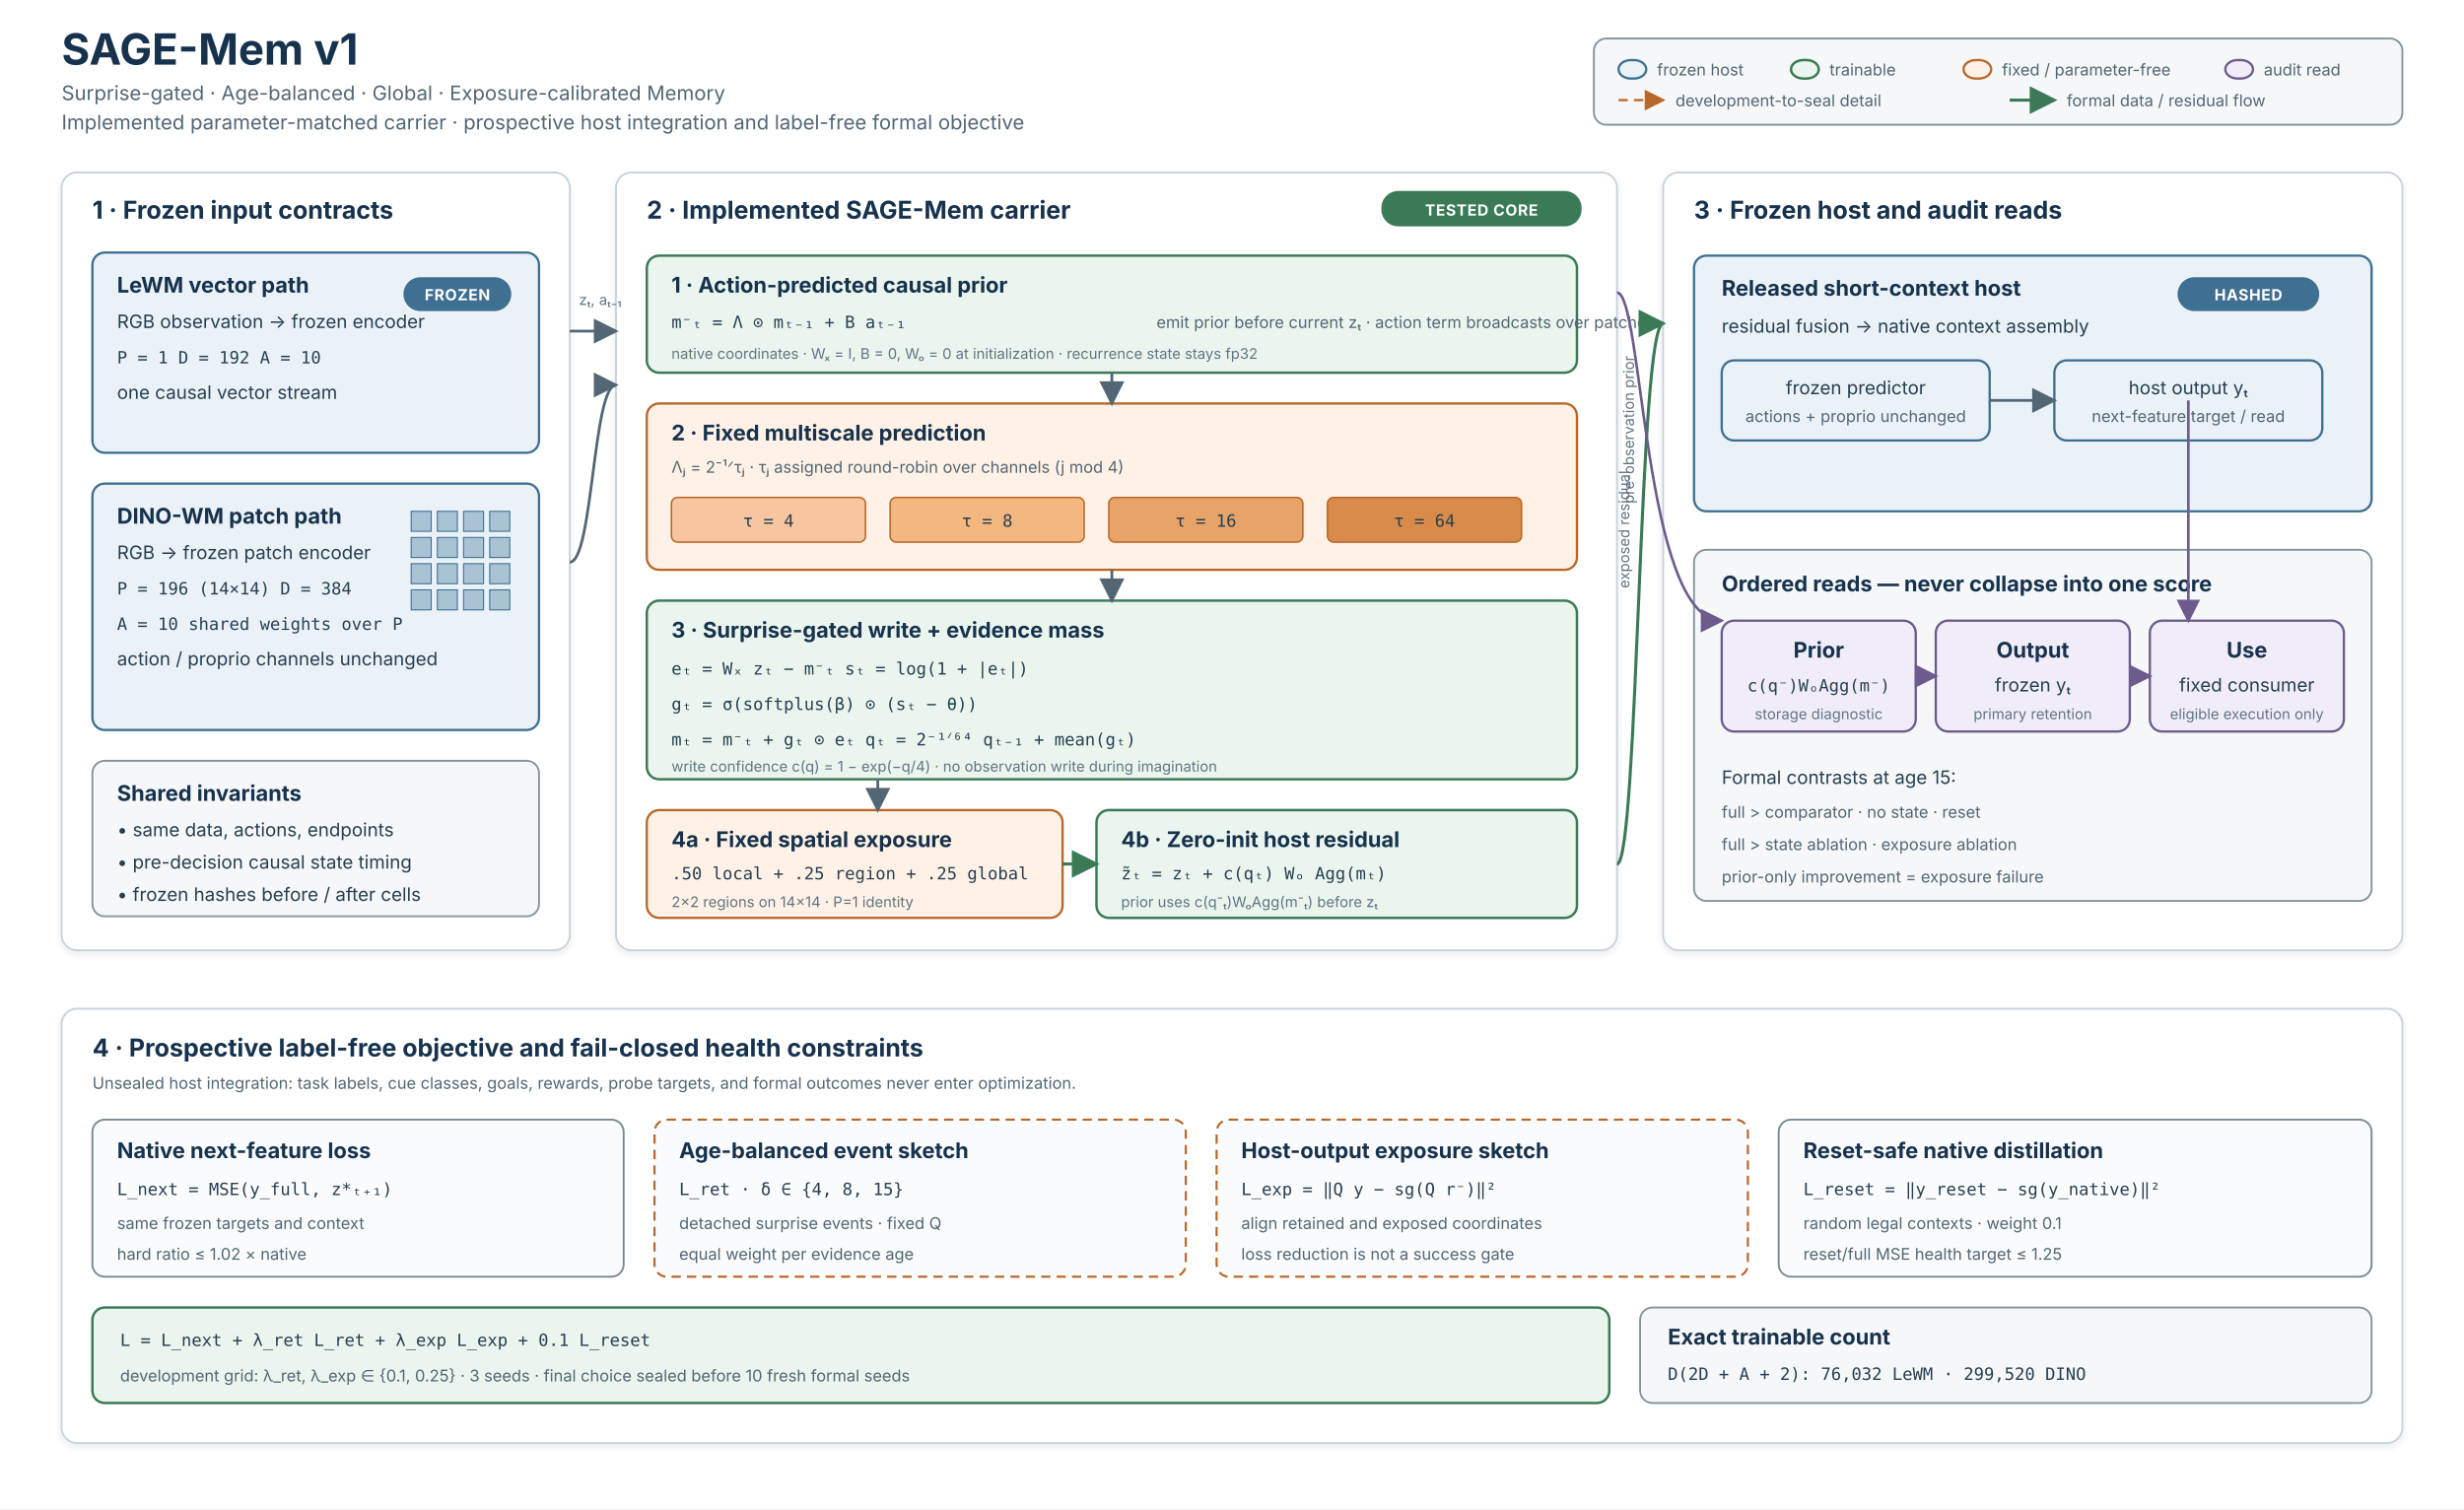
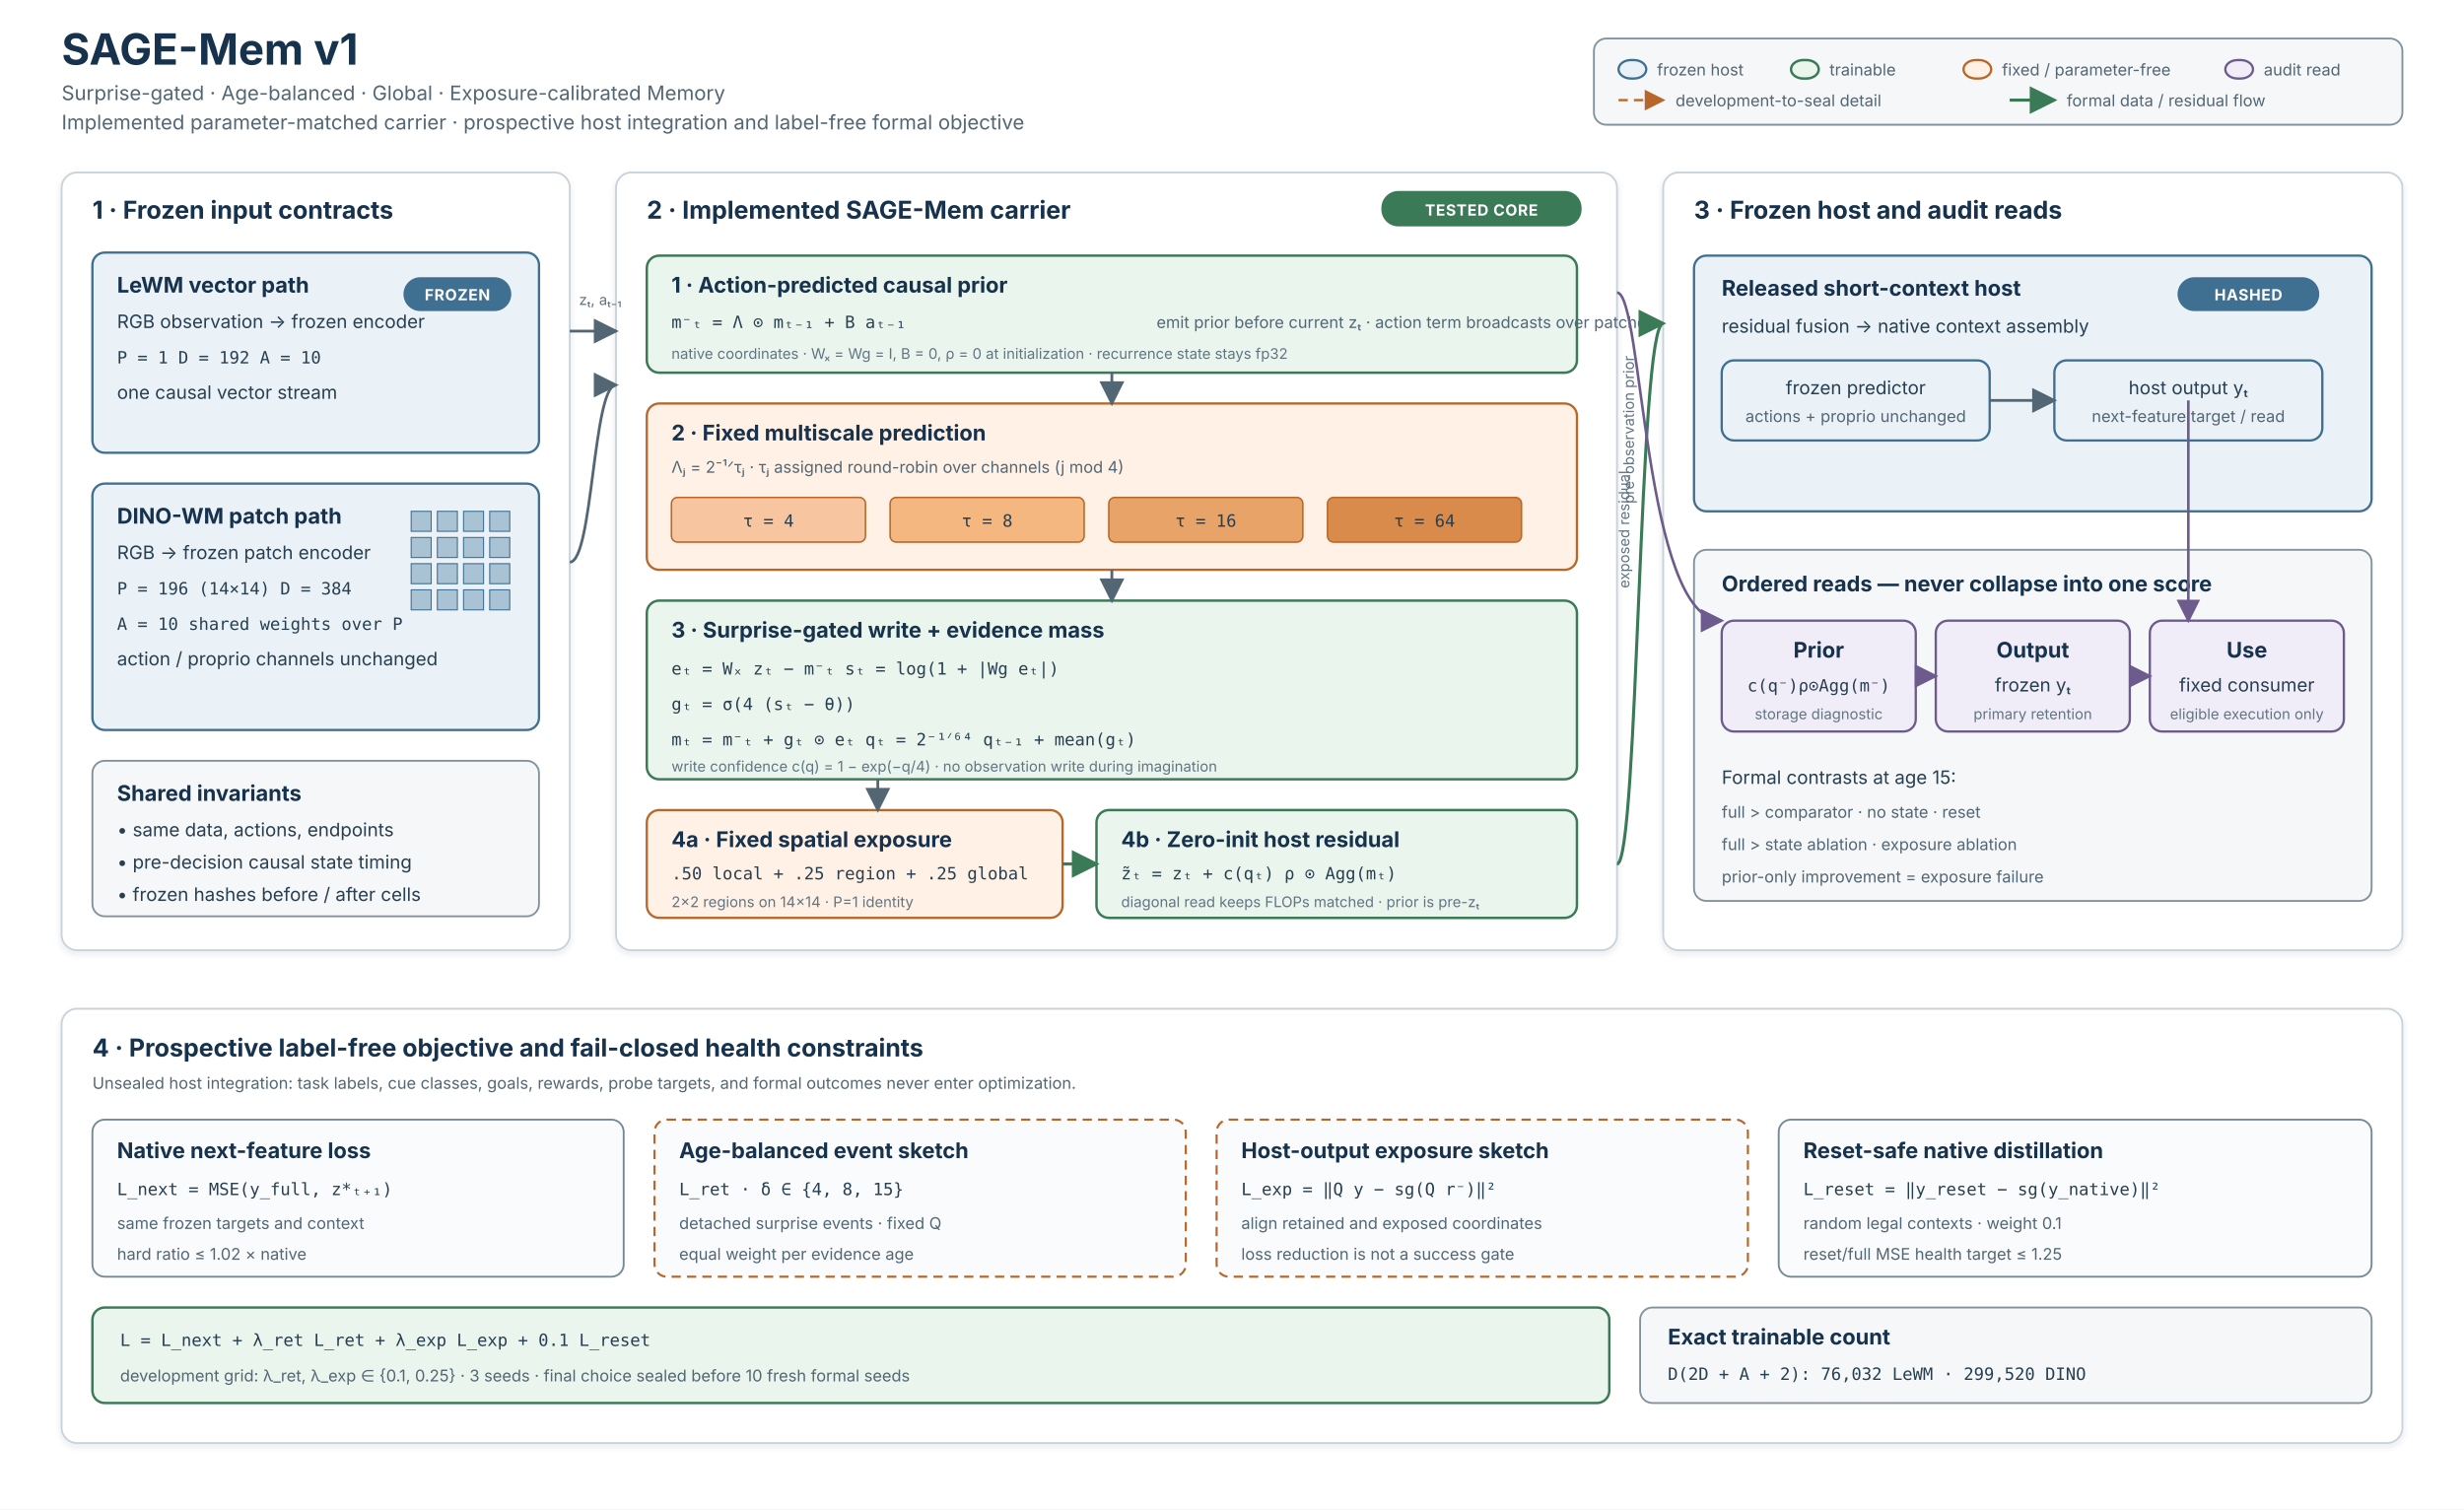
<svg xmlns="http://www.w3.org/2000/svg" width="1600" height="980" viewBox="0 0 1600 980" role="img" aria-labelledby="title desc">
  <defs>
    <style>
      .title { font: 700 28px Inter, Arial, sans-serif; fill: #17324D; }
      .subtitle { font: 400 13px Inter, Arial, sans-serif; fill: #526674; }
      .section { font: 700 16px Inter, Arial, sans-serif; fill: #17324D; }
      .box-title { font: 700 14px Inter, Arial, sans-serif; fill: #17324D; }
      .body { font: 400 12px Inter, Arial, sans-serif; fill: #273F50; }
      .small { font: 400 10.5px Inter, Arial, sans-serif; fill: #526674; }
      .tiny { font: 400 9.5px Inter, Arial, sans-serif; fill: #607482; }
      .mono { font: 500 11px "IBM Plex Mono", Consolas, monospace; fill: #273F50; }
      .chip { font: 700 10px Inter, Arial, sans-serif; letter-spacing: .4px; }
      .panel { fill: #FFFFFF; stroke: #C7D2D9; stroke-width: 1.2; rx: 10; }
      .frozen { fill: #EAF2F8; stroke: #3F6F91; stroke-width: 1.5; rx: 8; }
      .trainable { fill: #EAF5EE; stroke: #3B7A57; stroke-width: 1.6; rx: 8; }
      .fixed { fill: #FFF1E5; stroke: #B8672B; stroke-width: 1.5; rx: 8; }
      .read { fill: #F1EDF8; stroke: #6C5B8C; stroke-width: 1.5; rx: 8; }
      .neutral { fill: #F5F7F8; stroke: #82929C; stroke-width: 1.2; rx: 8; }
      .loss { fill: #FAFBFC; stroke: #758995; stroke-width: 1.2; rx: 8; }
      .formal { fill: none; stroke: #3B7A57; stroke-width: 1.6; }
      .dev { stroke: #B8672B; stroke-width: 1.4; stroke-dasharray: 6 4; }
      .arrow { fill: none; stroke: #526674; stroke-width: 1.8; marker-end: url(#arrow); }
      .arrow-green { fill: none; stroke: #3B7A57; stroke-width: 2; marker-end: url(#arrow-green); }
      .arrow-purple { fill: none; stroke: #6C5B8C; stroke-width: 1.7; marker-end: url(#arrow-purple); }
      .arrow-dashed { fill: none; stroke: #B8672B; stroke-width: 1.5; stroke-dasharray: 6 4; marker-end: url(#arrow-orange); }
      .guide { fill: none; stroke: #D9E1E6; stroke-width: 1; }
    </style>
    <marker id="arrow" markerWidth="9" markerHeight="9" refX="8" refY="4.5" orient="auto" markerUnits="strokeWidth">
      <path d="M0,0 L9,4.5 L0,9 Z" fill="#526674" />
    </marker>
    <marker id="arrow-green" markerWidth="9" markerHeight="9" refX="8" refY="4.5" orient="auto" markerUnits="strokeWidth">
      <path d="M0,0 L9,4.5 L0,9 Z" fill="#3B7A57" />
    </marker>
    <marker id="arrow-purple" markerWidth="9" markerHeight="9" refX="8" refY="4.5" orient="auto" markerUnits="strokeWidth">
      <path d="M0,0 L9,4.5 L0,9 Z" fill="#6C5B8C" />
    </marker>
    <marker id="arrow-orange" markerWidth="9" markerHeight="9" refX="8" refY="4.5" orient="auto" markerUnits="strokeWidth">
      <path d="M0,0 L9,4.5 L0,9 Z" fill="#B8672B" />
    </marker>
    <filter id="soft-shadow" x="-10%" y="-10%" width="120%" height="130%">
      <feDropShadow dx="0" dy="2" stdDeviation="2" flood-color="#17324D" flood-opacity="0.10" />
    </filter>
  </defs>
  <rect width="1600" height="980" fill="#FFFFFF" />
  <g id="header">
    <text x="40" y="42" class="title">SAGE-Mem v1</text>
    <text x="40" y="65" class="subtitle">Surprise-gated · Age-balanced · Global · Exposure-calibrated Memory</text>
    <text x="40" y="84" class="subtitle">Implemented parameter-matched carrier · prospective host integration and label-free formal objective</text>
    <g id="legend" transform="translate(1035,25)">
      <rect x="0" y="0" width="525" height="56" class="neutral" />
      <rect x="16" y="14" width="18" height="12" class="frozen" />
      <text x="41" y="24" class="small">frozen host</text>
      <rect x="128" y="14" width="18" height="12" class="trainable" />
      <text x="153" y="24" class="small">trainable</text>
      <rect x="240" y="14" width="18" height="12" class="fixed" />
      <text x="265" y="24" class="small">fixed / parameter-free</text>
      <rect x="410" y="14" width="18" height="12" class="read" />
      <text x="435" y="24" class="small">audit read</text>
      <line x1="16" y1="40" x2="45" y2="40" class="arrow-dashed" />
      <text x="53" y="44" class="small">development-to-seal detail</text>
      <line x1="270" y1="40" x2="299" y2="40" class="arrow-green" />
      <text x="307" y="44" class="small">formal data / residual flow</text>
    </g>
  </g>
  <g id="input-contracts" transform="translate(40,112)">
    <rect x="0" y="0" width="330" height="505" class="panel" filter="url(#soft-shadow)" />
    <text x="20" y="30" class="section">1 · Frozen input contracts</text>
    <g id="lewm-path">
      <rect x="20" y="52" width="290" height="130" class="frozen" />
      <text x="36" y="78" class="box-title">LeWM vector path</text>
      <text x="36" y="101" class="body">RGB observation → frozen encoder</text>
      <text x="36" y="124" class="mono">P = 1   D = 192   A = 10</text>
      <text x="36" y="147" class="body">one causal vector stream</text>
      <rect x="222" y="68" width="70" height="22" fill="#3F6F91" rx="11" />
      <text x="257" y="83" text-anchor="middle" class="chip" fill="#FFFFFF">FROZEN</text>
    </g>
    <g id="dinowm-path">
      <rect x="20" y="202" width="290" height="160" class="frozen" />
      <text x="36" y="228" class="box-title">DINO-WM patch path</text>
      <text x="36" y="251" class="body">RGB → frozen patch encoder</text>
      <text x="36" y="274" class="mono">P = 196 (14×14)   D = 384</text>
      <text x="36" y="297" class="mono">A = 10   shared weights over P</text>
      <text x="36" y="320" class="body">action / proprio channels unchanged</text>
      <g transform="translate(227,220)" fill="#A9C3D5" stroke="#3F6F91" stroke-width=".7">
        <rect x="0" y="0" width="13" height="13" />
        <rect x="17" y="0" width="13" height="13" />
        <rect x="34" y="0" width="13" height="13" />
        <rect x="51" y="0" width="13" height="13" />
        <rect x="0" y="17" width="13" height="13" />
        <rect x="17" y="17" width="13" height="13" />
        <rect x="34" y="17" width="13" height="13" />
        <rect x="51" y="17" width="13" height="13" />
        <rect x="0" y="34" width="13" height="13" />
        <rect x="17" y="34" width="13" height="13" />
        <rect x="34" y="34" width="13" height="13" />
        <rect x="51" y="34" width="13" height="13" />
        <rect x="0" y="51" width="13" height="13" />
        <rect x="17" y="51" width="13" height="13" />
        <rect x="34" y="51" width="13" height="13" />
        <rect x="51" y="51" width="13" height="13" />
      </g>
    </g>
    <g id="shared-input-invariants">
      <rect x="20" y="382" width="290" height="101" class="neutral" />
      <text x="36" y="408" class="box-title">Shared invariants</text>
      <text x="36" y="431" class="body">• same data, actions, endpoints</text>
      <text x="36" y="452" class="body">• pre-decision causal state timing</text>
      <text x="36" y="473" class="body">• frozen hashes before / after cells</text>
    </g>
  </g>
  <g id="sage-core" transform="translate(400,112)">
    <rect x="0" y="0" width="650" height="505" class="panel" filter="url(#soft-shadow)" />
    <text x="20" y="30" class="section">2 · Implemented SAGE-Mem carrier</text>
    <rect x="497" y="12" width="130" height="23" fill="#3B7A57" rx="11" />
    <text x="562" y="28" text-anchor="middle" class="chip" fill="#FFFFFF">TESTED CORE</text>
    <g id="prior-predict">
      <rect x="20" y="54" width="604" height="76" class="trainable" />
      <text x="36" y="78" class="box-title">1 · Action-predicted causal prior</text>
      <text x="36" y="101" class="mono">m⁻ₜ = Λ ⊙ mₜ₋₁ + B aₜ₋₁</text>
      <text x="351" y="101" class="small">emit prior before current zₜ · action term broadcasts over patches</text>
-       <text x="36" y="121" class="tiny">native coordinates · Wₓ = I, B = 0, Wₒ = 0 at initialization · recurrence state stays fp32</text>
+       <text x="36" y="121" class="tiny">native coordinates · Wₓ = Wg = I, B = 0, ρ = 0 at initialization · recurrence state stays fp32</text>
    </g>
    <g id="multiscale-bands">
      <rect x="20" y="150" width="604" height="108" class="fixed" />
      <text x="36" y="174" class="box-title">2 · Fixed multiscale prediction</text>
      <text x="36" y="195" class="small">Λⱼ = 2⁻¹ᐟτⱼ · τⱼ assigned round-robin over channels (j mod 4)</text>
      <g transform="translate(36,211)">
        <rect x="0" y="0" width="126" height="29" fill="#F7C59F" stroke="#B8672B" rx="4" />
        <text x="63" y="19" text-anchor="middle" class="mono">τ = 4</text>
        <rect x="142" y="0" width="126" height="29" fill="#F3B77F" stroke="#B8672B" rx="4" />
        <text x="205" y="19" text-anchor="middle" class="mono">τ = 8</text>
        <rect x="284" y="0" width="126" height="29" fill="#E8A368" stroke="#B8672B" rx="4" />
        <text x="347" y="19" text-anchor="middle" class="mono">τ = 16</text>
        <rect x="426" y="0" width="126" height="29" fill="#D98B4B" stroke="#B8672B" rx="4" />
        <text x="489" y="19" text-anchor="middle" class="mono" fill="#FFFFFF">τ = 64</text>
      </g>
    </g>
    <g id="surprise-update">
      <rect x="20" y="278" width="604" height="116" class="trainable" />
      <text x="36" y="302" class="box-title">3 · Surprise-gated write + evidence mass</text>
-       <text x="36" y="326" class="mono">eₜ = Wₓ zₜ − m⁻ₜ      sₜ = log(1 + |eₜ|)</text>
-       <text x="36" y="349" class="mono">gₜ = σ(softplus(β) ⊙ (sₜ − θ))</text>
+       <text x="36" y="326" class="mono">eₜ = Wₓ zₜ − m⁻ₜ      sₜ = log(1 + |Wg eₜ|)</text>
+       <text x="36" y="349" class="mono">gₜ = σ(4 (sₜ − θ))</text>
      <text x="36" y="372" class="mono">mₜ = m⁻ₜ + gₜ ⊙ eₜ      qₜ = 2⁻¹ᐟ⁶⁴ qₜ₋₁ + mean(gₜ)</text>
      <text x="36" y="389" class="tiny">write confidence c(q) = 1 − exp(−q/4) · no observation write during imagination</text>
    </g>
    <g id="aggregation-exposure">
      <rect x="20" y="414" width="270" height="70" class="fixed" />
      <text x="36" y="438" class="box-title">4a · Fixed spatial exposure</text>
      <text x="36" y="459" class="mono">.50 local + .25 region + .25 global</text>
      <text x="36" y="477" class="tiny">2×2 regions on 14×14 · P=1 identity</text>
      <rect x="312" y="414" width="312" height="70" class="trainable" />
      <text x="328" y="438" class="box-title">4b · Zero-init host residual</text>
-       <text x="328" y="459" class="mono">z̃ₜ = zₜ + c(qₜ) Wₒ Agg(mₜ)</text>
-       <text x="328" y="477" class="tiny">prior uses c(q⁻ₜ)WₒAgg(m⁻ₜ) before zₜ</text>
+       <text x="328" y="459" class="mono">z̃ₜ = zₜ + c(qₜ) ρ ⊙ Agg(mₜ)</text>
+       <text x="328" y="477" class="tiny">diagonal read keeps FLOPs matched · prior is pre-zₜ</text>
    </g>
    <path d="M322,130 V150" class="arrow" />
    <path d="M322,258 V278" class="arrow" />
    <path d="M170,394 V414" class="arrow" />
    <path d="M290,449 H312" class="arrow-green" />
  </g>
  <g id="host-and-reads" transform="translate(1080,112)">
    <rect x="0" y="0" width="480" height="505" class="panel" filter="url(#soft-shadow)" />
    <text x="20" y="30" class="section">3 · Frozen host and audit reads</text>
    <g id="frozen-host">
      <rect x="20" y="54" width="440" height="166" class="frozen" />
      <text x="38" y="80" class="box-title">Released short-context host</text>
      <text x="38" y="104" class="body">residual fusion → native context assembly</text>
      <rect x="38" y="122" width="174" height="52" class="frozen" />
      <text x="125" y="144" text-anchor="middle" class="body">frozen predictor</text>
      <text x="125" y="162" text-anchor="middle" class="small">actions + proprio unchanged</text>
      <rect x="254" y="122" width="174" height="52" class="frozen" />
      <text x="341" y="144" text-anchor="middle" class="body">host output yₜ</text>
      <text x="341" y="162" text-anchor="middle" class="small">next-feature target / read</text>
      <path d="M212,148 H254" class="arrow" />
      <rect x="334" y="68" width="92" height="22" fill="#3F6F91" rx="11" />
      <text x="380" y="83" text-anchor="middle" class="chip" fill="#FFFFFF">HASHED</text>
    </g>
    <g id="audit-reads">
      <rect x="20" y="245" width="440" height="228" class="neutral" />
      <text x="38" y="272" class="box-title">Ordered reads — never collapse into one score</text>
      <rect x="38" y="291" width="126" height="72" class="read" />
      <text x="101" y="315" text-anchor="middle" class="box-title">Prior</text>
-       <text x="101" y="337" text-anchor="middle" class="mono">c(q⁻)WₒAgg(m⁻)</text>
+       <text x="101" y="337" text-anchor="middle" class="mono">c(q⁻)ρ⊙Agg(m⁻)</text>
      <text x="101" y="355" text-anchor="middle" class="tiny">storage diagnostic</text>
      <rect x="177" y="291" width="126" height="72" class="read" />
      <text x="240" y="315" text-anchor="middle" class="box-title">Output</text>
      <text x="240" y="337" text-anchor="middle" class="body">frozen yₜ</text>
      <text x="240" y="355" text-anchor="middle" class="tiny">primary retention</text>
      <rect x="316" y="291" width="126" height="72" class="read" />
      <text x="379" y="315" text-anchor="middle" class="box-title">Use</text>
      <text x="379" y="337" text-anchor="middle" class="body">fixed consumer</text>
      <text x="379" y="355" text-anchor="middle" class="tiny">eligible execution only</text>
      <path d="M164,327 H177" class="arrow-purple" />
      <path d="M303,327 H316" class="arrow-purple" />
      <text x="38" y="397" class="body">Formal contrasts at age 15:</text>
      <text x="38" y="419" class="small">full &gt; comparator · no state · reset</text>
      <text x="38" y="440" class="small">full &gt; state ablation · exposure ablation</text>
      <text x="38" y="461" class="small">prior-only improvement = exposure failure</text>
    </g>
  </g>
  <g id="cross-panel-arrows">
    <path d="M370,215 H400" class="arrow" />
    <path d="M370,365 C385,365 385,250 400,250" class="arrow" />
    <text x="376" y="198" class="tiny">zₜ, aₜ₋₁</text>
    <path d="M1050,561 C1064,561 1064,210 1080,210" class="arrow-green" />
    <text x="1058" y="382" class="tiny" transform="rotate(-90 1058 382)">exposed residual</text>
    <path d="M1050,190 C1067,190 1067,403 1118,403" class="arrow-purple" />
    <text x="1061" y="327" class="tiny" transform="rotate(-90 1061 327)">pre-observation prior</text>
    <path d="M1421,260 V403" class="arrow-purple" />
  </g>
  <g id="training-objectives" transform="translate(40,655)">
    <rect x="0" y="0" width="1520" height="282" class="panel" filter="url(#soft-shadow)" />
    <text x="20" y="31" class="section">4 · Prospective label-free objective and fail-closed health constraints</text>
    <text x="20" y="52" class="small">Unsealed host integration: task labels, cue classes, goals, rewards, probe targets, and formal outcomes never enter optimization.</text>
    <g id="loss-next" transform="translate(20,72)">
      <rect x="0" y="0" width="345" height="102" class="loss" />
      <text x="16" y="25" class="box-title">Native next-feature loss</text>
      <text x="16" y="49" class="mono">L_next = MSE(y_full, z*ₜ₊₁)</text>
      <text x="16" y="71" class="small">same frozen targets and context</text>
      <text x="16" y="91" class="small">hard ratio ≤ 1.02 × native</text>
    </g>
    <g id="loss-retention" transform="translate(385,72)">
      <rect x="0" y="0" width="345" height="102" class="loss dev" />
      <text x="16" y="25" class="box-title">Age-balanced event sketch</text>
      <text x="16" y="49" class="mono">L_ret · δ ∈ {4, 8, 15}</text>
      <text x="16" y="71" class="small">detached surprise events · fixed Q</text>
      <text x="16" y="91" class="small">equal weight per evidence age</text>
    </g>
    <g id="loss-exposure" transform="translate(750,72)">
      <rect x="0" y="0" width="345" height="102" class="loss dev" />
      <text x="16" y="25" class="box-title">Host-output exposure sketch</text>
      <text x="16" y="49" class="mono">L_exp = ‖Q y − sg(Q r⁻)‖²</text>
      <text x="16" y="71" class="small">align retained and exposed coordinates</text>
      <text x="16" y="91" class="small">loss reduction is not a success gate</text>
    </g>
    <g id="loss-reset" transform="translate(1115,72)">
      <rect x="0" y="0" width="385" height="102" class="loss" />
      <text x="16" y="25" class="box-title">Reset-safe native distillation</text>
      <text x="16" y="49" class="mono">L_reset = ‖y_reset − sg(y_native)‖²</text>
      <text x="16" y="71" class="small">random legal contexts · weight 0.1</text>
      <text x="16" y="91" class="small">reset/full MSE health target ≤ 1.25</text>
    </g>
    <g id="objective-footer">
      <rect x="20" y="194" width="985" height="62" class="trainable" />
      <text x="38" y="219" class="mono">L = L_next + λ_ret L_ret + λ_exp L_exp + 0.1 L_reset</text>
      <text x="38" y="242" class="small">development grid: λ_ret, λ_exp ∈ {0.1, 0.25} · 3 seeds · final choice sealed before 10 fresh formal seeds</text>
      <rect x="1025" y="194" width="475" height="62" class="neutral" />
      <text x="1043" y="218" class="box-title">Exact trainable count</text>
      <text x="1043" y="241" class="mono">D(2D + A + 2): 76,032 LeWM · 299,520 DINO</text>
    </g>
  </g>
</svg>
